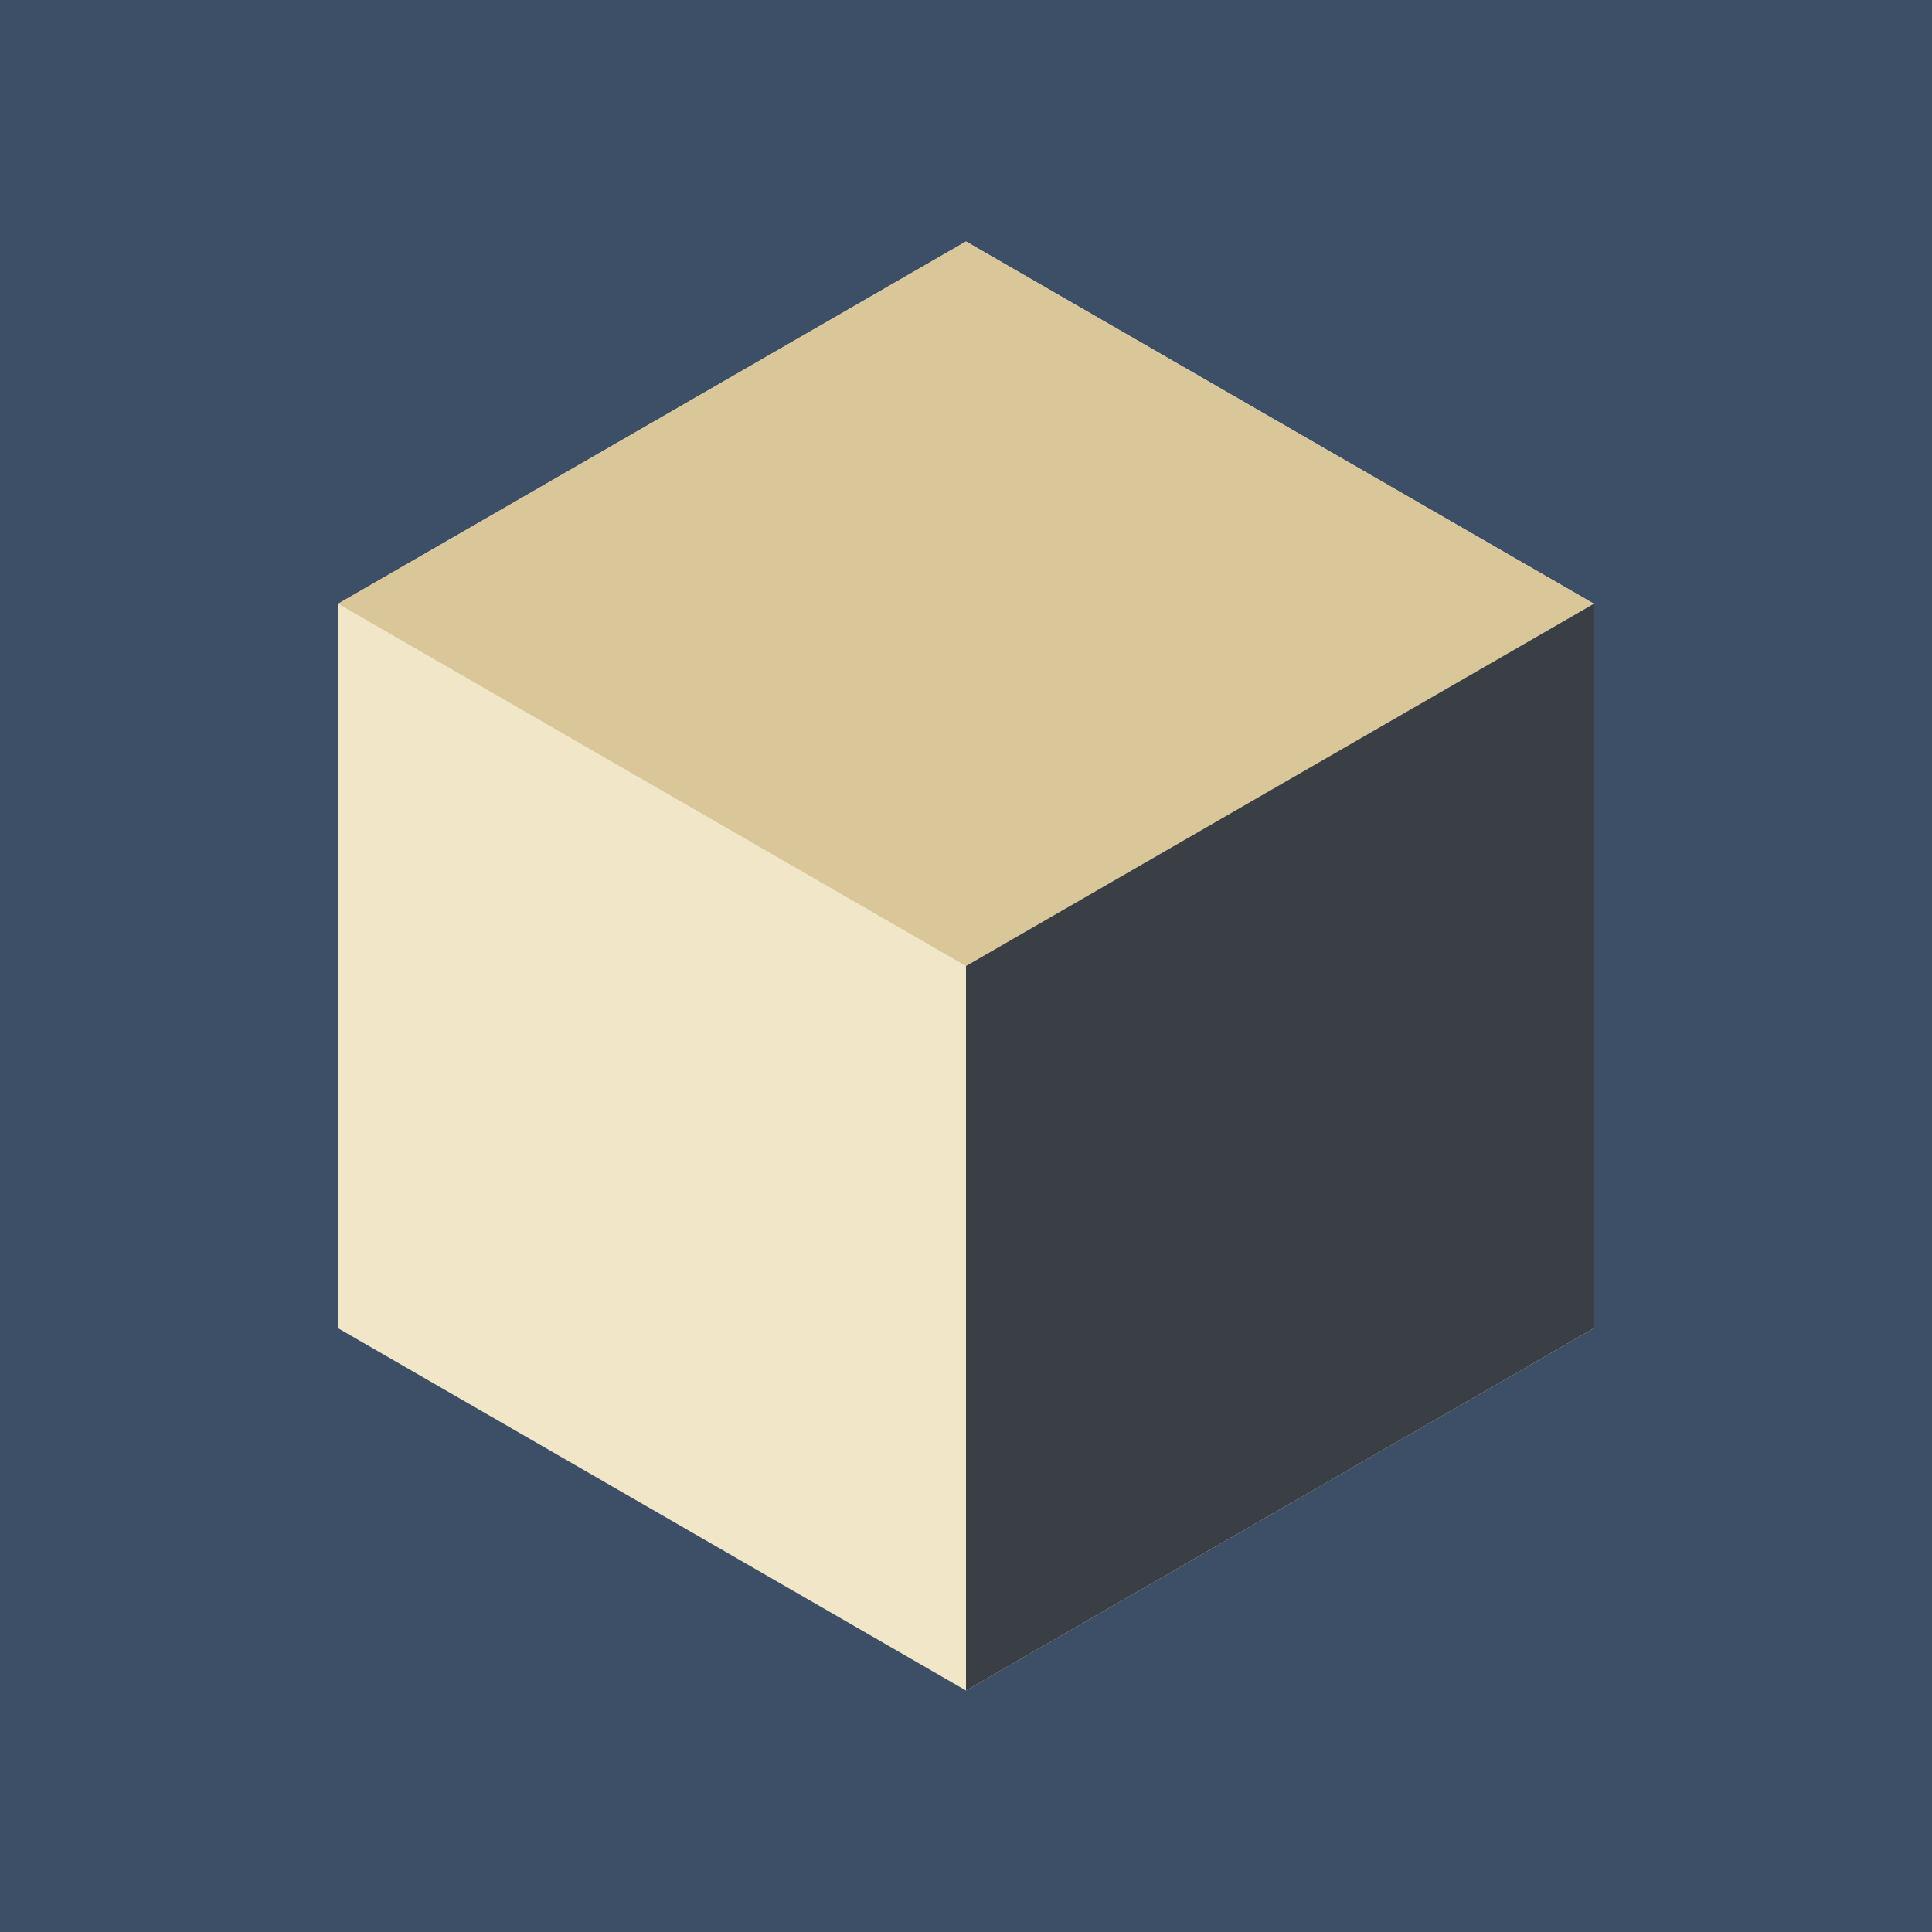
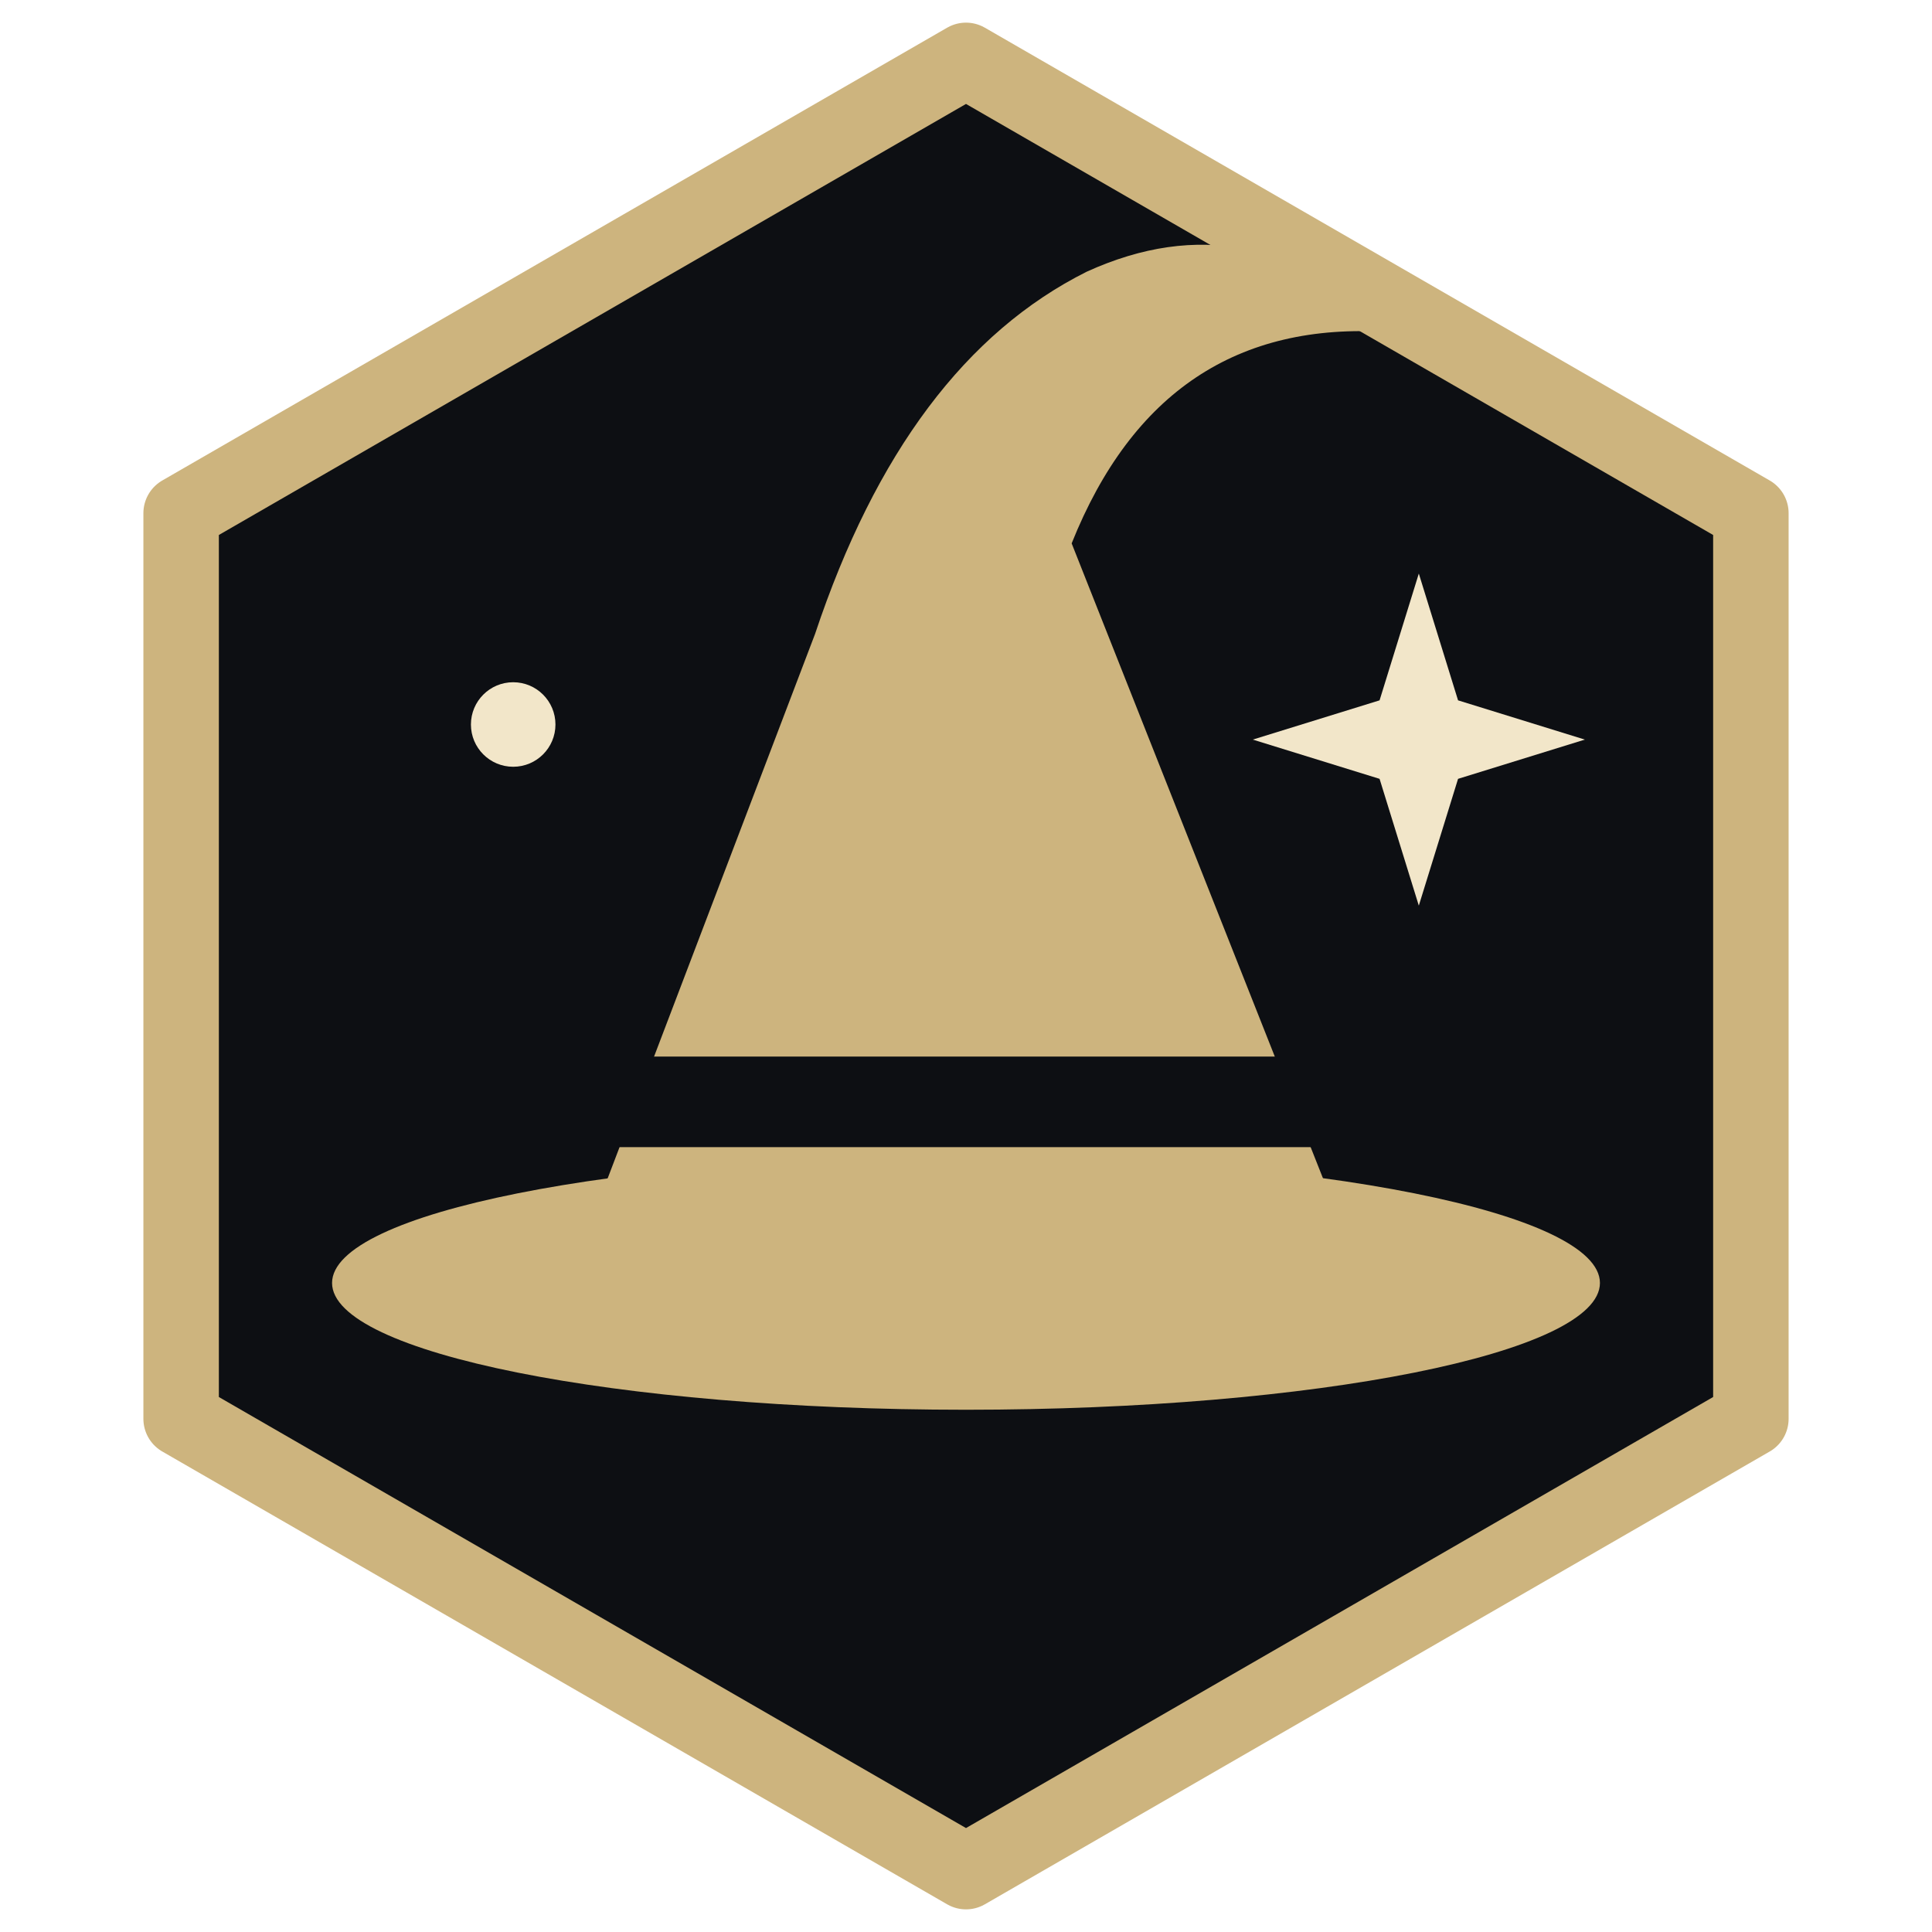
- <svg xmlns="http://www.w3.org/2000/svg" viewBox="0 0 32 32">
-   <rect width="32" height="32" fill="#3d4f66" />
-   <polygon points="16,4 26.4,10 26.4,22 16,28 5.6,22 5.6,10" fill="#f2e6c9" />
-   <polygon points="16,4 26.4,10 16,16 5.6,10" fill="#d9c79a" />
-   <polygon points="16,16 26.4,10 26.4,22 16,28" fill="#3a3f45" />
+ <svg xmlns="http://www.w3.org/2000/svg" viewBox="0 0 64 64">
+   <polygon points="32,2 58,17 58,47 32,62 6,47 6,17" fill="#0d0f13" stroke="#cdb47e" stroke-width="2.5" stroke-linejoin="round" />
+   <path d="M19 42L27 21Q30 12 36 9Q41.5 6.5 46 11Q38.5 10.5 35.5 18L45 42Z" fill="#cdb47e" />
+   <polygon points="21.4,35 42.4,35 43.7,38 20.2,38" fill="#0d0f13" />
+   <ellipse cx="32" cy="42.5" rx="21" ry="4.2" fill="#cdb47e" />
+   <path d="M47 19L48.3 23.2L52.5 24.5L48.3 25.8L47 30L45.7 25.8L41.5 24.5L45.7 23.2Z" fill="#f2e6c9" />
+   <circle cx="17" cy="24" r="1.4" fill="#f2e6c9" />
</svg>
